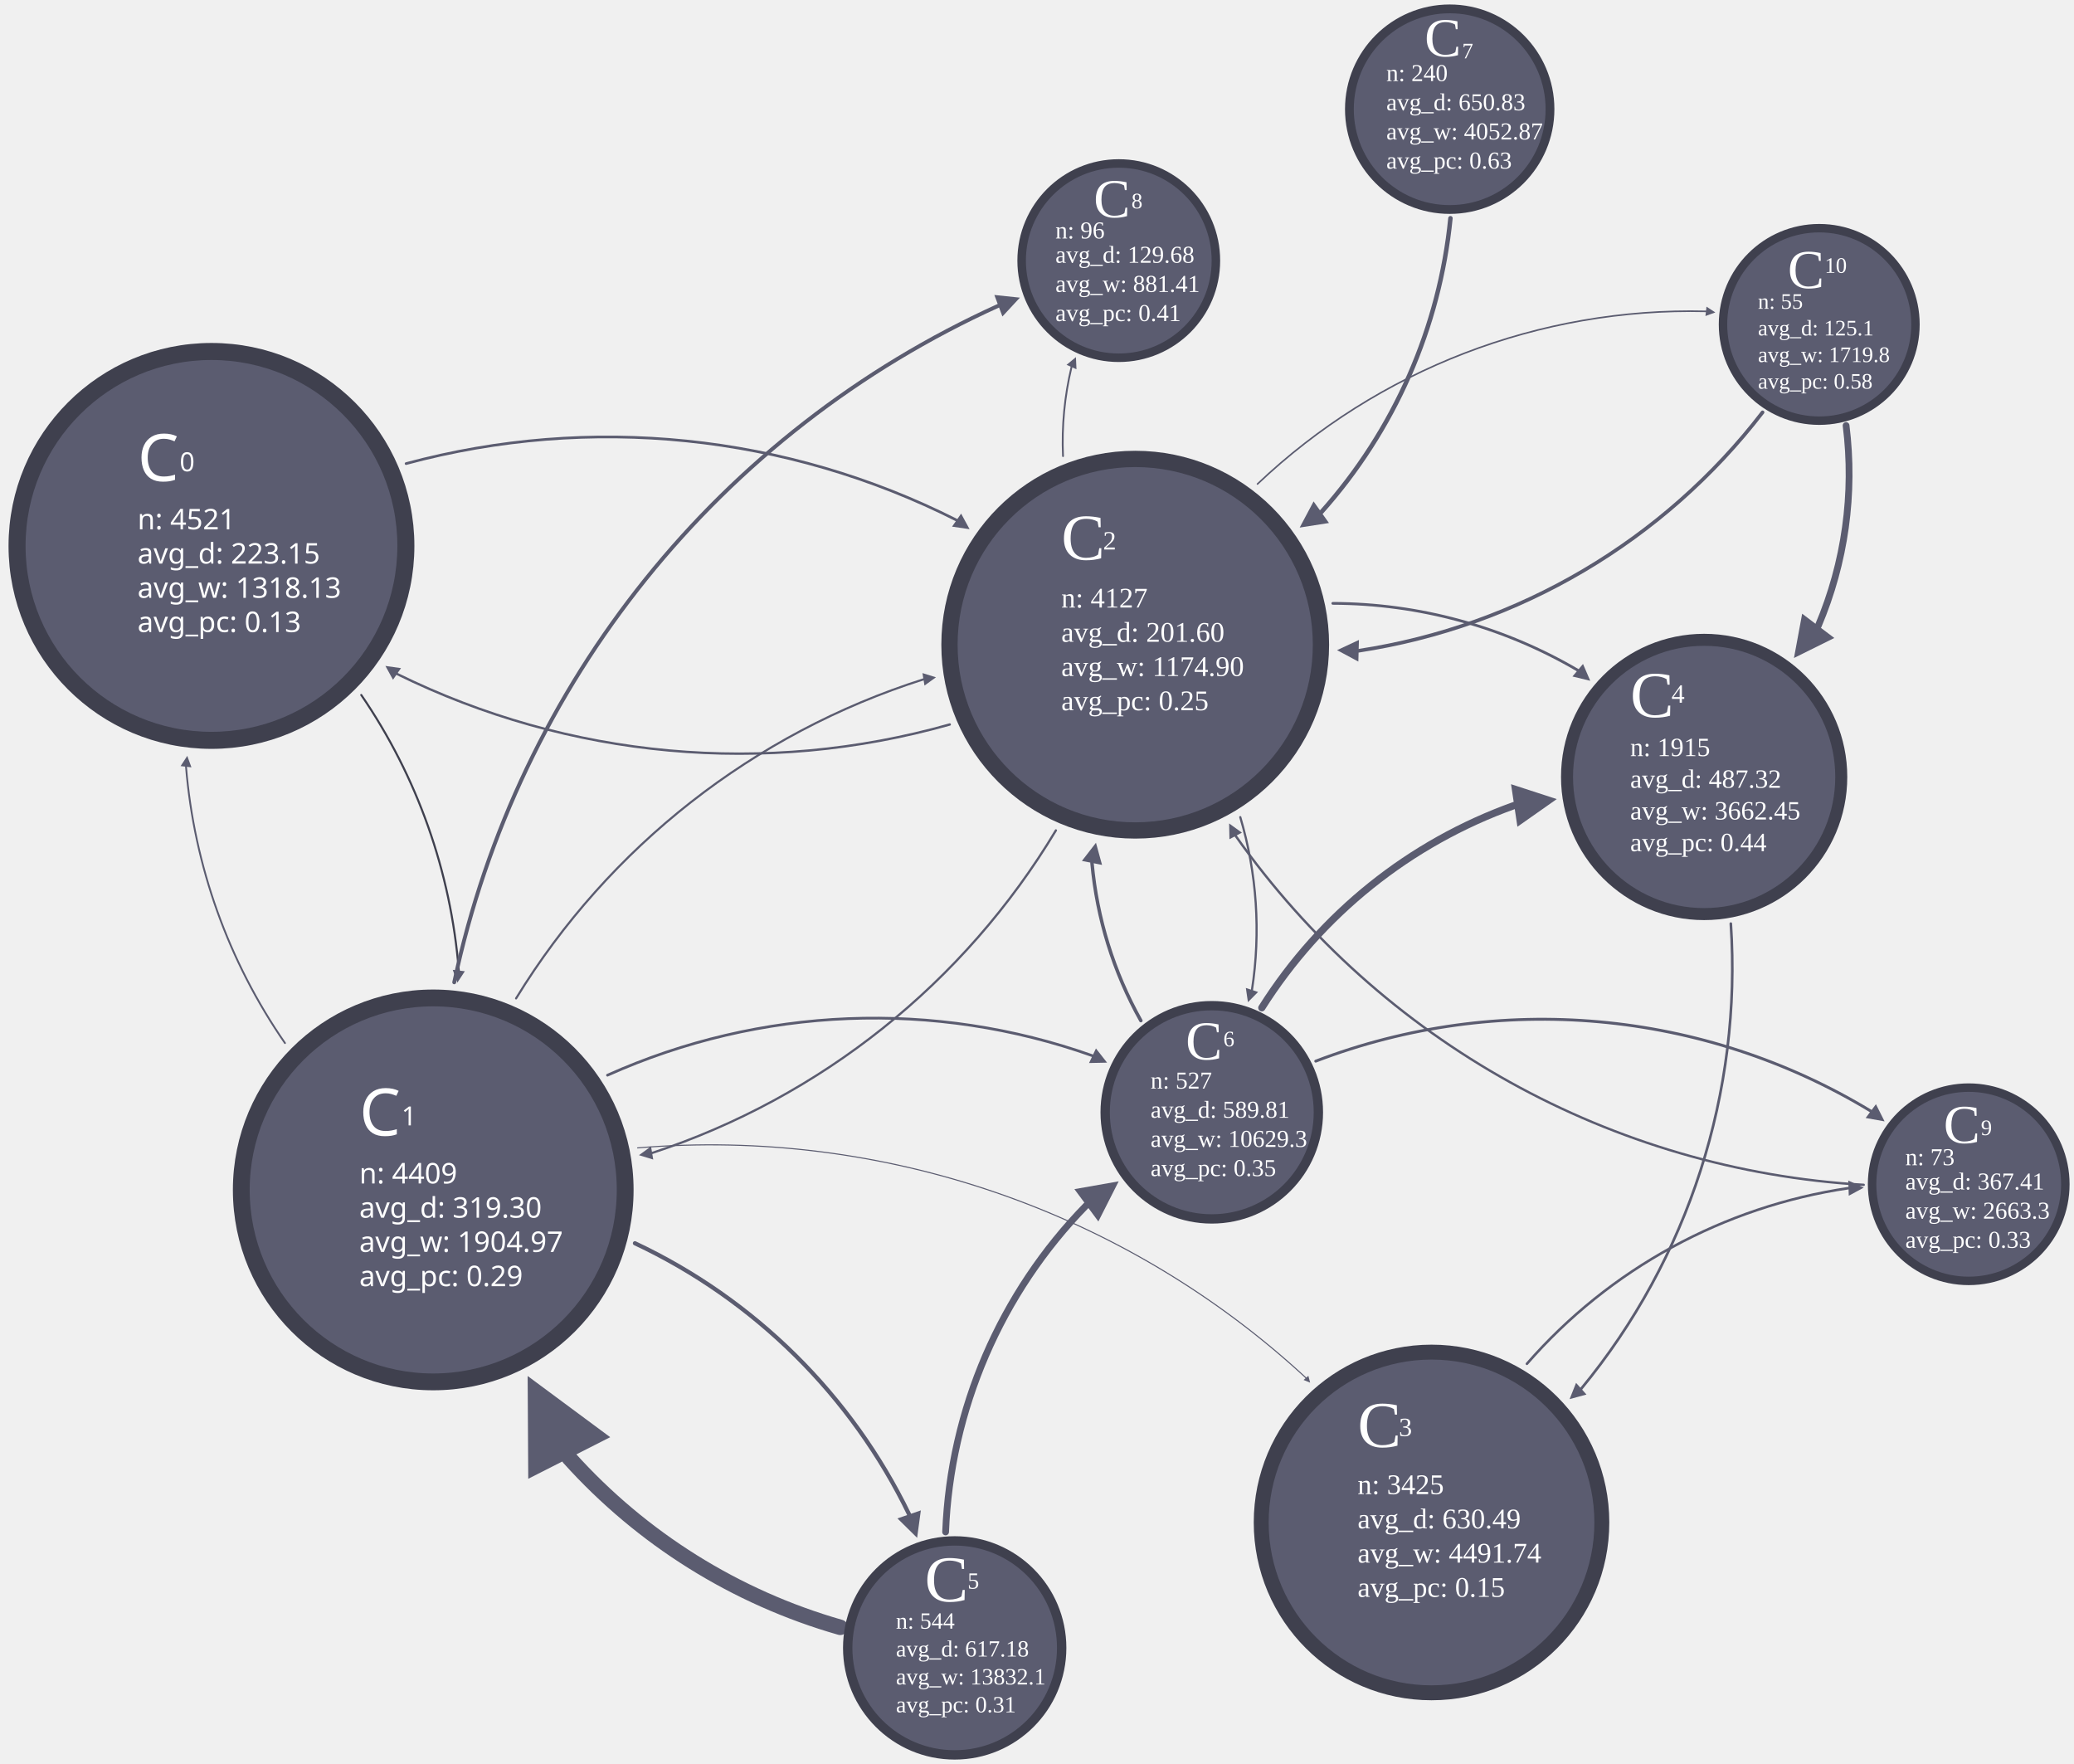
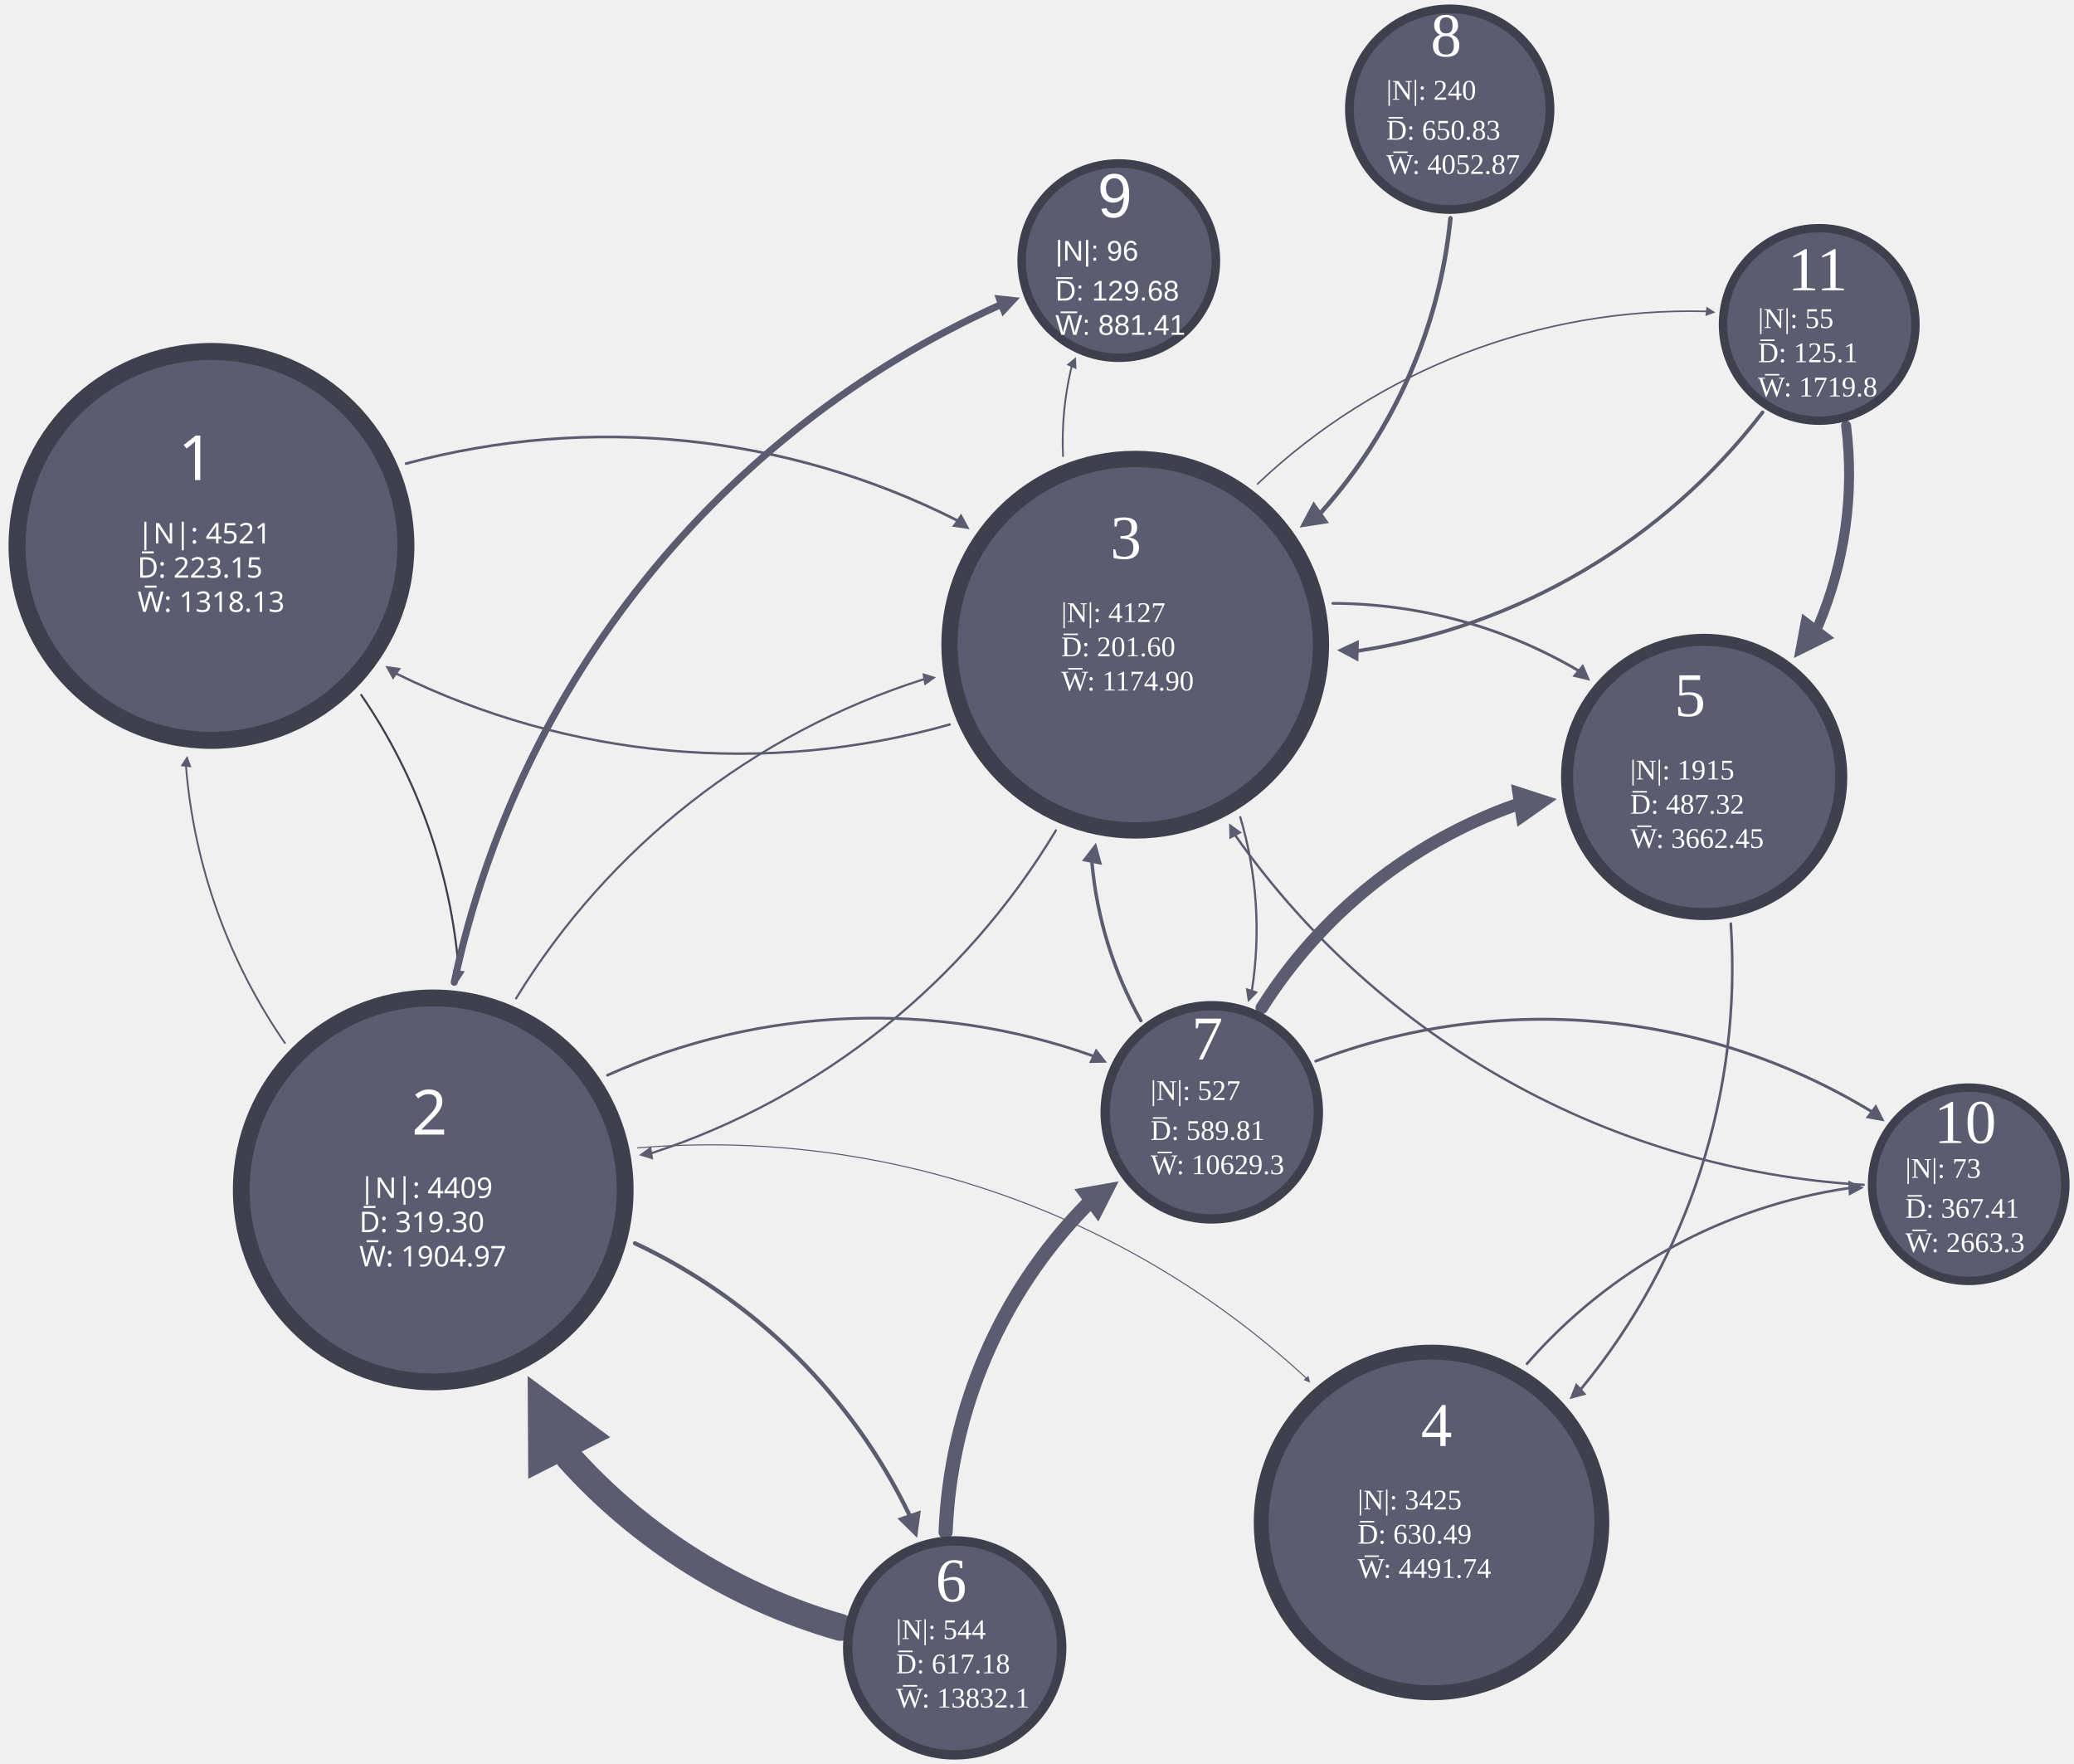
<svg xmlns="http://www.w3.org/2000/svg" contentScriptType="text/ecmascript" width="1963.0" zoomAndPan="magnify" contentStyleType="text/css" viewBox="-1069 -750 1963 1669" height="1669.0" preserveAspectRatio="xMidYMid meet" version="1.1">
  <g id="edges">
    <path stroke-linecap="round" fill="none" class="id_0 id_1" d="M -727.078,-92.32 A 537.144,537.144 0,0 1,-634.763,168.453" stroke="#3f404e" stroke-width="1.938" stroke-opacity="1.0" />
    <path stroke-linecap="round" fill="none" class="id_0 id_2" d="M -684.652,-311.282 A 732.749,732.749 0,0 1,-163.606,-257.791" stroke="#5b5c70" stroke-width="2.522" stroke-opacity="1.0" />
    <path stroke-linecap="round" fill="none" class="id_1 id_0" d="M -799.272,237.117 A 537.144,537.144 0,0 1,-892.939,-24.433" stroke="#5b5c70" stroke-width="1.735" stroke-opacity="1.0" />
    <path stroke-linecap="round" fill="none" class="id_1 id_2" d="M -580.547,194.823 A 701.02,701.02 0,0 1,-194.962,-107.119" stroke="#5b5c70" stroke-width="2.015" stroke-opacity="1.0" />
    <path stroke-linecap="round" fill="none" class="id_1 id_3" d="M -465.532,336.295 A 829.911,829.911 0,0 1,167.078,553.944" stroke="#5b5c70" stroke-width="1.008" stroke-opacity="1.0" />
    <path stroke-linecap="round" fill="none" class="id_1 id_5" d="M -468.047,426.531 A 547.362,547.362 0,0 1,-208.525,683.13" stroke="#5b5c70" stroke-width="3.935" stroke-opacity="1.0" />
    <path stroke-linecap="round" fill="none" class="id_1 id_6" d="M -494.015,267.483 A 617.107,617.107 0,0 1,-34.973,249.081" stroke="#5b5c70" stroke-width="2.565" stroke-opacity="1.0" />
-     <path stroke-linecap="round" fill="none" class="id_1 id_8" d="M -639.088,179.591 A 910.743,910.743 0,0 1,-124.059,-460.677" stroke="#5b5c70" stroke-width="3.656" stroke-opacity="1.0" />
+     <path stroke-linecap="round" fill="none" class="id_1 id_8" d="M -639.088,179.591 A 910.743,910.743 0,0 1,-124.059,-460.677" stroke="#5b5c70" stroke-width="6.656" stroke-opacity="1.0" />
    <path stroke-linecap="round" fill="none" class="id_2 id_0" d="M -170.081,-64.396 A 732.749,732.749 0,0 1,-693.24,-112.226" stroke="#5b5c70" stroke-width="2.243" stroke-opacity="1.0" />
    <path stroke-linecap="round" fill="none" class="id_2 id_1" d="M -69.611,35.823 A 701.02,701.02 0,0 1,-451.769,341.085" stroke="#5b5c70" stroke-width="2.125" stroke-opacity="1.0" />
    <path stroke-linecap="round" fill="none" class="id_2 id_4" d="M 192.499,-179.03 A 460.695,460.695 0,0 1,424.287,-115.748" stroke="#5b5c70" stroke-width="2.607" stroke-opacity="1.0" />
    <path stroke-linecap="round" fill="none" class="id_2 id_6" d="M 104.891,23.278 A 373.673,373.673 0,0 1,115.956,186.826" stroke="#5b5c70" stroke-width="2.048" stroke-opacity="1.0" />
    <path stroke-linecap="round" fill="none" class="id_2 id_8" d="M -62.87,-318.36 A 303.171,303.171 0,0 1,-54.833,-402.654" stroke="#5b5c70" stroke-width="1.727" stroke-opacity="1.0" />
    <path stroke-linecap="round" fill="none" class="id_2 id_10" d="M 121.186,-291.964 A 595.703,595.703 0,0 1,545.662,-455.363" stroke="#5b5c70" stroke-width="1.499" stroke-opacity="1.0" />
    <path stroke-linecap="round" fill="none" class="id_3 id_9" d="M 376.199,540.597 A 500.658,500.658 0,0 1,680.591,374.369" stroke="#5b5c70" stroke-width="2.421" stroke-opacity="1.0" />
    <path stroke-linecap="round" fill="none" class="id_4 id_3" d="M 569.187,124.046 A 626.001,626.001 0,0 1,427.636,564.168" stroke="#5b5c70" stroke-width="2.488" stroke-opacity="1.0" />
-     <path stroke-linecap="round" fill="none" class="id_5 id_1" d="M -273.728,789.995 A 547.362,547.362 0,0 1,-530.235,629.735" stroke="#5b5c70" stroke-width="14.613" stroke-opacity="1.0" />
-     <path stroke-linecap="round" fill="none" class="id_5 id_6" d="M -174.002,699.739 A 468.528,468.528 0,0 1,-40.767,390.623" stroke="#5b5c70" stroke-width="6.397" stroke-opacity="1.0" />
+     <path stroke-linecap="round" fill="none" class="id_5 id_1" d="M -273.728,789.995 A 547.362,547.362 0,0 1,-530.235,629.735" stroke="#5b5c70" stroke-width="25.613" stroke-opacity="1.0" />
+     <path stroke-linecap="round" fill="none" class="id_5 id_6" d="M -174.002,699.739 A 468.528,468.528 0,0 1,-40.767,390.623" stroke="#5b5c70" stroke-width="13.397" stroke-opacity="1.0" />
    <path stroke-linecap="round" fill="none" class="id_6 id_2" d="M 10.807,215.87 A 373.673,373.673 0,0 1,-35.462,66.62" stroke="#5b5c70" stroke-width="3.267" stroke-opacity="1.0" />
-     <path stroke-linecap="round" fill="none" class="id_6 id_4" d="M 125.274,203.684 A 469.841,469.841 0,0 1,364.18,12.247" stroke="#5b5c70" stroke-width="6.837" stroke-opacity="1.0" />
+     <path stroke-linecap="round" fill="none" class="id_6 id_4" d="M 125.274,203.684 A 469.841,469.841 0,0 1,364.18,12.247" stroke="#5b5c70" stroke-width="11.837" stroke-opacity="1.0" />
    <path stroke-linecap="round" fill="none" class="id_6 id_9" d="M 176.334,254.198 A 599.714,599.714 0,0 1,701.677,301.461" stroke="#5b5c70" stroke-width="2.734" stroke-opacity="1.0" />
    <path stroke-linecap="round" fill="none" class="id_7 id_2" d="M 303.822,-543.486 A 489.761,489.761 0,0 1,181.559,-265.293" stroke="#5b5c70" stroke-width="4.214" stroke-opacity="1.0" />
    <path stroke-linecap="round" fill="none" class="id_9 id_2" d="M 694.946,371.253 A 783.098,783.098 0,0 1,100.549,41.08" stroke="#5b5c70" stroke-width="2.243" stroke-opacity="1.0" />
    <path stroke-linecap="round" fill="none" class="id_10 id_2" d="M 599.227,-359.778 A 595.703,595.703 0,0 1,216.927,-134.16" stroke="#5b5c70" stroke-width="3.436" stroke-opacity="1.0" />
-     <path stroke-linecap="round" fill="none" class="id_10 id_4" d="M 678.282,-347.301 A 368.235,368.235 0,0 1,651.931,-157.747" stroke="#5b5c70" stroke-width="6.406" stroke-opacity="1.0" />
+     <path stroke-linecap="round" fill="none" class="id_10 id_4" d="M 678.282,-347.301 A 368.235,368.235 0,0 1,651.931,-157.747" stroke="#5b5c70" stroke-width="9.406" stroke-opacity="1.0" />
  </g>
  <g id="arrows">
    <polyline fill="#5b5c70" fill-opacity="1.0" class="id_0 id_1" points="-636.099,179.916 -640.495,167.785 -629.032,169.121" stroke="none" />
    <polyline fill="#5b5c70" fill-opacity="1.0" class="id_0 id_2" points="-151.288,-249.201 -167.9,-251.632 -159.311,-263.95" stroke="none" />
    <polyline fill="#5b5c70" fill-opacity="1.0" class="id_1 id_0" points="-891.756,-34.697 -887.807,-23.841 -898.071,-25.024" stroke="none" />
    <polyline fill="#5b5c70" fill-opacity="1.0" class="id_1 id_2" points="-183.125,-109.055 -193.994,-101.2 -195.93,-113.037" stroke="none" />
    <polyline fill="#5b5c70" fill-opacity="1.0" class="id_1 id_3" points="171.012,558.474 164.813,555.912 169.343,551.977" stroke="none" />
    <polyline fill="#5b5c70" fill-opacity="1.0" class="id_1 id_5" points="-200.957,705.303 -219.612,686.914 -197.439,679.346" stroke="none" />
    <polyline fill="#5b5c70" fill-opacity="1.0" class="id_1 id_6" points="-21.176,255.623 -38.244,255.979 -31.702,242.183" stroke="none" />
    <polyline fill="#5b5c70" fill-opacity="1.0" class="id_1 id_8" points="-103.676,-468.315 -120.24,-450.486 -127.877,-470.869" stroke="none" />
    <polyline fill="#5b5c70" fill-opacity="1.0" class="id_2 id_0" points="-704.233,-119.809 -689.449,-117.722 -697.032,-106.729" stroke="none" />
    <polyline fill="#5b5c70" fill-opacity="1.0" class="id_2 id_1" points="-464.242,343.19 -452.821,334.848 -450.716,347.321" stroke="none" />
    <polyline fill="#5b5c70" fill-opacity="1.0" class="id_2 id_4" points="436.146,-105.737 419.281,-109.818 429.293,-121.678" stroke="none" />
    <polyline fill="#5b5c70" fill-opacity="1.0" class="id_2 id_6" points="112.15,198.413 110.163,184.923 121.75,188.729" stroke="none" />
    <polyline fill="#5b5c70" fill-opacity="1.0" class="id_2 id_8" points="-50.66,-412.051 -50.135,-400.567 -59.532,-404.74" stroke="none" />
    <polyline fill="#5b5c70" fill-opacity="1.0" class="id_2 id_10" points="554.525,-454.34 545.151,-450.932 546.174,-459.795" stroke="none" />
    <polyline fill="#5b5c70" fill-opacity="1.0" class="id_3 id_9" points="694.996,373.904 680.823,381.571 680.359,367.166" stroke="none" />
    <polyline fill="#5b5c70" fill-opacity="1.0" class="id_4 id_3" points="416.587,574.037 422.702,558.643 432.571,569.693" stroke="none" />
    <polyline fill="#5b5c70" fill-opacity="1.0" class="id_5 id_1" points="-569.602,552.151 -491.443,610.051 -569.026,649.418" stroke="none" />
    <polyline fill="#5b5c70" fill-opacity="1.0" class="id_5 id_6" points="-10.173,367.936 -29.424,405.92 -52.111,375.326" stroke="none" />
    <polyline fill="#5b5c70" fill-opacity="1.0" class="id_6 id_2" points="-31.682,47.542 -25.923,68.51 -45.001,64.73" stroke="none" />
    <polyline fill="#5b5c70" fill-opacity="1.0" class="id_6 id_4" points="404.436,6.203 367.202,32.375 361.158,-7.881" stroke="none" />
    <polyline fill="#5b5c70" fill-opacity="1.0" class="id_6 id_9" points="714.716,311.203 696.806,307.981 706.548,294.942" stroke="none" />
    <polyline fill="#5b5c70" fill-opacity="1.0" class="id_7 id_2" points="161.12,-250.74 174.283,-275.513 188.836,-255.074" stroke="none" />
    <polyline fill="#5b5c70" fill-opacity="1.0" class="id_9 id_2" points="94.338,29.258 106.46,37.974 94.638,44.185" stroke="none" />
    <polyline fill="#5b5c70" fill-opacity="1.0" class="id_10 id_2" points="196.477,-134.715 217.204,-144.384 216.649,-123.935" stroke="none" />
    <polyline fill="#5b5c70" fill-opacity="1.0" class="id_10 id_4" points="628.948,-127.312 636.714,-169.239 667.148,-146.255" stroke="none" />
  </g>
  <g id="nodes">
    <circle fill-opacity="1.0" fill="#5b5c70" r="184.0" cx="-868.857" class="id_0" cy="-233.382" stroke="#3f404e" stroke-opacity="1.0" stroke-width="16.125" />
    <text x="-868.857" y="-313.382" font-size="27" fill="white" font-family="CMU">
-       <tspan x="-938.857" dy="0.3em" text-anchor="left" font-size="62">C
-             <tspan baseline-shift="sub" x="-899" y="-309" font-size="25">0</tspan>
-       </tspan>
-       <tspan x="-938.857" dy="2.22em">n: 4521</tspan>
-       <tspan x="-938.857" dy="1.2em">avg_d: 223.15</tspan>
-       <tspan x="-938.857" dy="1.2em">avg_w: 1318.13</tspan>
-       <tspan x="-938.857" dy="1.2em">avg_pc: 0.13</tspan>
+       <tspan x="-880" dy="0.3em" text-anchor="middle" font-size="59">1</tspan>
+       <tspan x="-938.857" dy="2.22em">|N|: 4521</tspan>
+       <tspan x="-938.857" dy="1.2em">D̅: 223.15</tspan>
+       <tspan x="-938.857" dy="1.2em">W̅: 1318.13</tspan>
    </text>
    <circle fill-opacity="1.0" fill="#5b5c70" r="181.67" cx="-658.954" class="id_1" cy="376.056" stroke="#3f404e" stroke-opacity="1.0" stroke-width="15.92" />
    <text x="-658.954" y="306" font-size="27" fill="white" font-family="CMU">
-       <tspan x="-728.954" dy="0.3em" text-anchor="left" font-size="62">C
-             <tspan baseline-shift="sub" x="-689" y="310" font-size="25">1</tspan>
-       </tspan>
-       <tspan x="-728.954" dy="2.22em">n: 4409</tspan>
-       <tspan x="-728.954" dy="1.2em">avg_d: 319.30</tspan>
-       <tspan x="-728.954" dy="1.2em">avg_w: 1904.97</tspan>
-       <tspan x="-728.954" dy="1.2em">avg_pc: 0.29</tspan>
+       <tspan x="-658.954" dy="0.3em" text-anchor="middle" font-size="59">2</tspan>
+       <tspan x="-728.954" dy="2.22em">|N|: 4409</tspan>
+       <tspan x="-728.954" dy="1.2em">D̅: 319.30</tspan>
+       <tspan x="-728.954" dy="1.2em">W̅: 1904.97</tspan>
    </text>
    <circle fill-opacity="1.0" fill="#5b5c70" r="175.802" cx="5.458" class="id_2" cy="-139.904" stroke="#3f404e" stroke-opacity="1.0" stroke-width="15.406" />
    <text x="5.458" y="-239" font-size="27" fill="white">
-       <tspan x="-64.542" dy="0.3em" text-anchor="left" font-size="62">C
-             <tspan baseline-shift="sub" x="-25" y="-235" font-size="25">2</tspan>
-       </tspan>
-       <tspan x="-64.542" dy="2.22em">n: 4127</tspan>
-       <tspan x="-64.542" dy="1.2em">avg_d: 201.60</tspan>
-       <tspan x="-64.542" dy="1.2em">avg_w: 1174.90</tspan>
-       <tspan x="-64.542" dy="1.2em">avg_pc: 0.25</tspan>
+       <tspan x="0.0" dy="0.3em" text-anchor="middle" font-size="59">3</tspan>
+       <tspan x="-64.542" dy="2.22em">|N|: 4127</tspan>
+       <tspan x="-64.542" dy="1.2em">D̅: 201.60</tspan>
+       <tspan x="-64.542" dy="1.2em">W̅: 1174.90</tspan>
    </text>
    <circle fill-opacity="1.0" fill="#5b5c70" r="161.197" cx="285.91" class="id_3" cy="690.756" stroke="#3f404e" stroke-opacity="1.0" stroke-width="14.126" />
    <text x="285.91" y="600.756" font-size="27" fill="white">
-       <tspan x="215.91" dy="0.3em" text-anchor="left" font-size="62">C
-             <tspan baseline-shift="sub" x="255" y="604" font-size="25">3</tspan>
-       </tspan>
-       <tspan x="215.91" dy="2.22em">n: 3425</tspan>
-       <tspan x="215.91" dy="1.2em">avg_d: 630.49</tspan>
-       <tspan x="215.91" dy="1.2em">avg_w: 4491.74</tspan>
-       <tspan x="215.91" dy="1.2em">avg_pc: 0.15</tspan>
+       <tspan x="275.91" dy="0.3em" text-anchor="left" font-size="59">4</tspan>
+       <tspan x="215.91" dy="2.22em">|N|: 3425</tspan>
+       <tspan x="215.91" dy="1.2em">D̅: 630.49</tspan>
+       <tspan x="215.91" dy="1.2em">W̅: 4491.74</tspan>
    </text>
    <circle fill-opacity="1.0" fill="#5b5c70" r="129.779" cx="543.937" class="id_4" cy="-14.74" stroke="#3f404e" stroke-opacity="1.0" stroke-width="11.373" />
-     <text x="543.937" y="-90" font-size="25" fill="white">
-       <tspan x="473.937" dy="0.3em" text-anchor="left" font-size="62">C
-             <tspan baseline-shift="sub" x="513" y="-90" font-size="25">4</tspan>
-       </tspan>
-       <tspan x="473.937" dy="2.22em">n: 1915</tspan>
-       <tspan x="473.937" dy="1.2em">avg_d: 487.32</tspan>
-       <tspan x="473.937" dy="1.2em">avg_w: 3662.45</tspan>
-       <tspan x="473.937" dy="1.2em">avg_pc: 0.44</tspan>
+     <text x="543.937" y="-90" font-size="27" fill="white">
+       <tspan x="533.937" dy="0.3em" text-anchor="middle" font-size="59">5</tspan>
+       <tspan x="473.937" dy="2.22em">|N|: 1915</tspan>
+       <tspan x="473.937" dy="1.2em">D̅: 487.32</tspan>
+       <tspan x="473.937" dy="1.2em">W̅: 3662.45</tspan>
    </text>
    <circle fill-opacity="1.0" fill="#5b5c70" r="101.254" cx="-165.404" class="id_5" cy="809.462" stroke="#3f404e" stroke-opacity="1.0" stroke-width="8.873" />
-     <text x="-165.404" y="765.462" font-size="22" fill="white">
-       <tspan x="-165.404" dy="0.0em" text-anchor="middle" font-size="62">C
-             <tspan baseline-shift="sub" x="-145" y="749" font-size="22">5</tspan>
-       </tspan>
-       <tspan x="-221" dy="1.92em">n: 544</tspan>
-       <tspan x="-221" dy="1.2em">avg_d: 617.18</tspan>
-       <tspan x="-221" dy="1.2em">avg_w: 13832.1</tspan>
-       <tspan x="-221" dy="1.2em">avg_pc: 0.31</tspan>
+     <text x="-165.404" y="765.462" font-size="27" fill="white">
+       <tspan x="-165.404" dy="0.0em" text-anchor="middle" font-size="59">6</tspan>
+       <tspan x="-221" dy="1.32em">|N|: 544</tspan>
+       <tspan x="-221" dy="1.2em">D̅: 617.18</tspan>
+       <tspan x="-221" dy="1.2em">W̅: 13832.1</tspan>
    </text>
    <circle fill-opacity="1.0" fill="#5b5c70" r="100.9" cx="77.923" class="id_6" cy="302.61" stroke="#3f404e" stroke-opacity="1.0" stroke-width="8.842" />
-     <text x="497" y="252.61" font-size="23" fill="white">
-       <tspan x="77" dy="0.0em" text-anchor="middle" font-size="52">C
-             <tspan baseline-shift="sub" x="97" y="236" font-size="21">6</tspan>
-       </tspan>
-       <tspan x="20" dy="1.92em">n: 527</tspan>
-       <tspan x="20" dy="1.2em">avg_d: 589.81</tspan>
-       <tspan x="20" dy="1.2em">avg_w: 10629.3</tspan>
-       <tspan x="20" dy="1.2em">avg_pc: 0.35</tspan>
+     <text x="497" y="252.61" font-size="27" fill="white">
+       <tspan x="77" dy="0.0em" text-anchor="middle" font-size="59">7</tspan>
+       <tspan x="20" dy="1.42em">|N|: 527</tspan>
+       <tspan x="20" dy="1.4em">D̅: 589.81</tspan>
+       <tspan x="20" dy="1.2em">W̅: 10629.3</tspan>
    </text>
    <circle fill-opacity="1.0" fill="#5b5c70" r="94.929" cx="303.111" class="id_7" cy="-646.668" stroke="#3f404e" stroke-opacity="1.0" stroke-width="8.319" />
-     <text x="303.111" y="-696.668" font-size="23" fill="white">
-       <tspan x="303.111" dy="0.0em" text-anchor="middle" font-size="52">C
-             <tspan baseline-shift="sub" x="323" y="-699" font-size="21">7</tspan>
-       </tspan>
-       <tspan x="243.111" dy="1.12em">n: 240</tspan>
-       <tspan x="243.111" dy="1.2em">avg_d: 650.83</tspan>
-       <tspan x="243.111" dy="1.2em">avg_w: 4052.87</tspan>
-       <tspan x="243.111" dy="1.2em">avg_pc: 0.63</tspan>
+     <text x="303.111" y="-696.668" font-size="27" fill="white">
+       <tspan x="303.111" dy="0.0em" text-anchor="middle" font-size="59">8</tspan>
+       <tspan x="243.111" dy="1.52em">|N|: 240</tspan>
+       <tspan x="243.111" dy="1.4em">D̅: 650.83</tspan>
+       <tspan x="243.111" dy="1.2em">W̅: 4052.87</tspan>
    </text>
    <circle fill-opacity="1.0" fill="#5b5c70" r="91.933" cx="-10.102" class="id_8" cy="-503.377" stroke="#3f404e" stroke-opacity="1.0" stroke-width="8.056" />
-     <text x="-10.102" y="-544.377" font-size="23" fill="white">
-       <tspan x="-10.102" dy="0.0em" text-anchor="middle" font-size="52">C
-             <tspan baseline-shift="sub" x="10" y="-557" font-size="21">8</tspan>
-       </tspan>
-       <tspan x="-70.102" dy="1.42em">n: 96</tspan>
-       <tspan x="-70.102" dy="1em">avg_d: 129.68</tspan>
-       <tspan x="-70.102" dy="1.2em">avg_w: 881.41</tspan>
-       <tspan x="-70.102" dy="1.2em">avg_pc: 0.41</tspan>
+     <text x="-10.102" y="-544.377" font-size="27" fill="white" font-family="Arial">
+       <tspan x="-10.102" dy="0.0em" text-anchor="middle" font-size="59">9</tspan>
+       <tspan x="-70.102" dy="1.52em">|N|: 96</tspan>
+       <tspan x="-70.102" dy="1.4em">D̅: 129.68</tspan>
+       <tspan x="-70.102" dy="1.2em">W̅: 881.41</tspan>
    </text>
    <circle fill-opacity="1.0" fill="#5b5c70" r="91.455" cx="794.351" class="id_9" cy="370.701" stroke="#3f404e" stroke-opacity="1.0" stroke-width="8.015" />
-     <text x="794.351" y="331.701" font-size="23" fill="white">
-       <tspan x="794.351" dy="0.0em" text-anchor="middle" font-size="52">C
-             <tspan baseline-shift="sub" x="814" y="320" font-size="21">9</tspan>
-       </tspan>
-       <tspan x="734.351" dy="1.42em">n: 73</tspan>
-       <tspan x="734.351" dy="1em">avg_d: 367.41</tspan>
-       <tspan x="734.351" dy="1.2em">avg_w: 2663.3</tspan>
-       <tspan x="734.351" dy="1.2em">avg_pc: 0.33</tspan>
+     <text x="794.351" y="331.701" font-size="27" fill="white">
+       <tspan x="794.351" dy="0.0em" text-anchor="middle" font-size="59">10</tspan>
+       <tspan x="734.351" dy="1.22em">|N|: 73</tspan>
+       <tspan x="734.351" dy="1.4em">D̅: 367.41</tspan>
+       <tspan x="734.351" dy="1.2em">W̅: 2663.3</tspan>
    </text>
    <circle fill-opacity="1.0" fill="#5b5c70" r="91.08" cx="652.872" class="id_10" cy="-442.984" stroke="#3f404e" stroke-opacity="1.0" stroke-width="7.982" />
-     <text x="662" y="-492.984" font-size="21" fill="white">
-       <tspan x="623" dy="0.3em" text-anchor="left" font-size="52">C
-             <tspan baseline-shift="sub" x="658" y="-496" font-size="21">10</tspan>
-       </tspan>
-       <tspan x="594.872" dy="1.82em">n: 55</tspan>
-       <tspan x="594.872" dy="1.2em">avg_d: 125.1</tspan>
-       <tspan x="594.872" dy="1.2em">avg_w: 1719.8</tspan>
-       <tspan x="594.872" dy="1.2em">avg_pc: 0.58</tspan>
+     <text x="662" y="-492.984" font-size="27" fill="white">
+       <tspan x="623" dy="0.3em" text-anchor="left" font-size="59">11</tspan>
+       <tspan x="594.872" dy="1.32em">|N|: 55</tspan>
+       <tspan x="594.872" dy="1.2em">D̅: 125.1</tspan>
+       <tspan x="594.872" dy="1.2em">W̅: 1719.8</tspan>
    </text>
  </g>
</svg>
